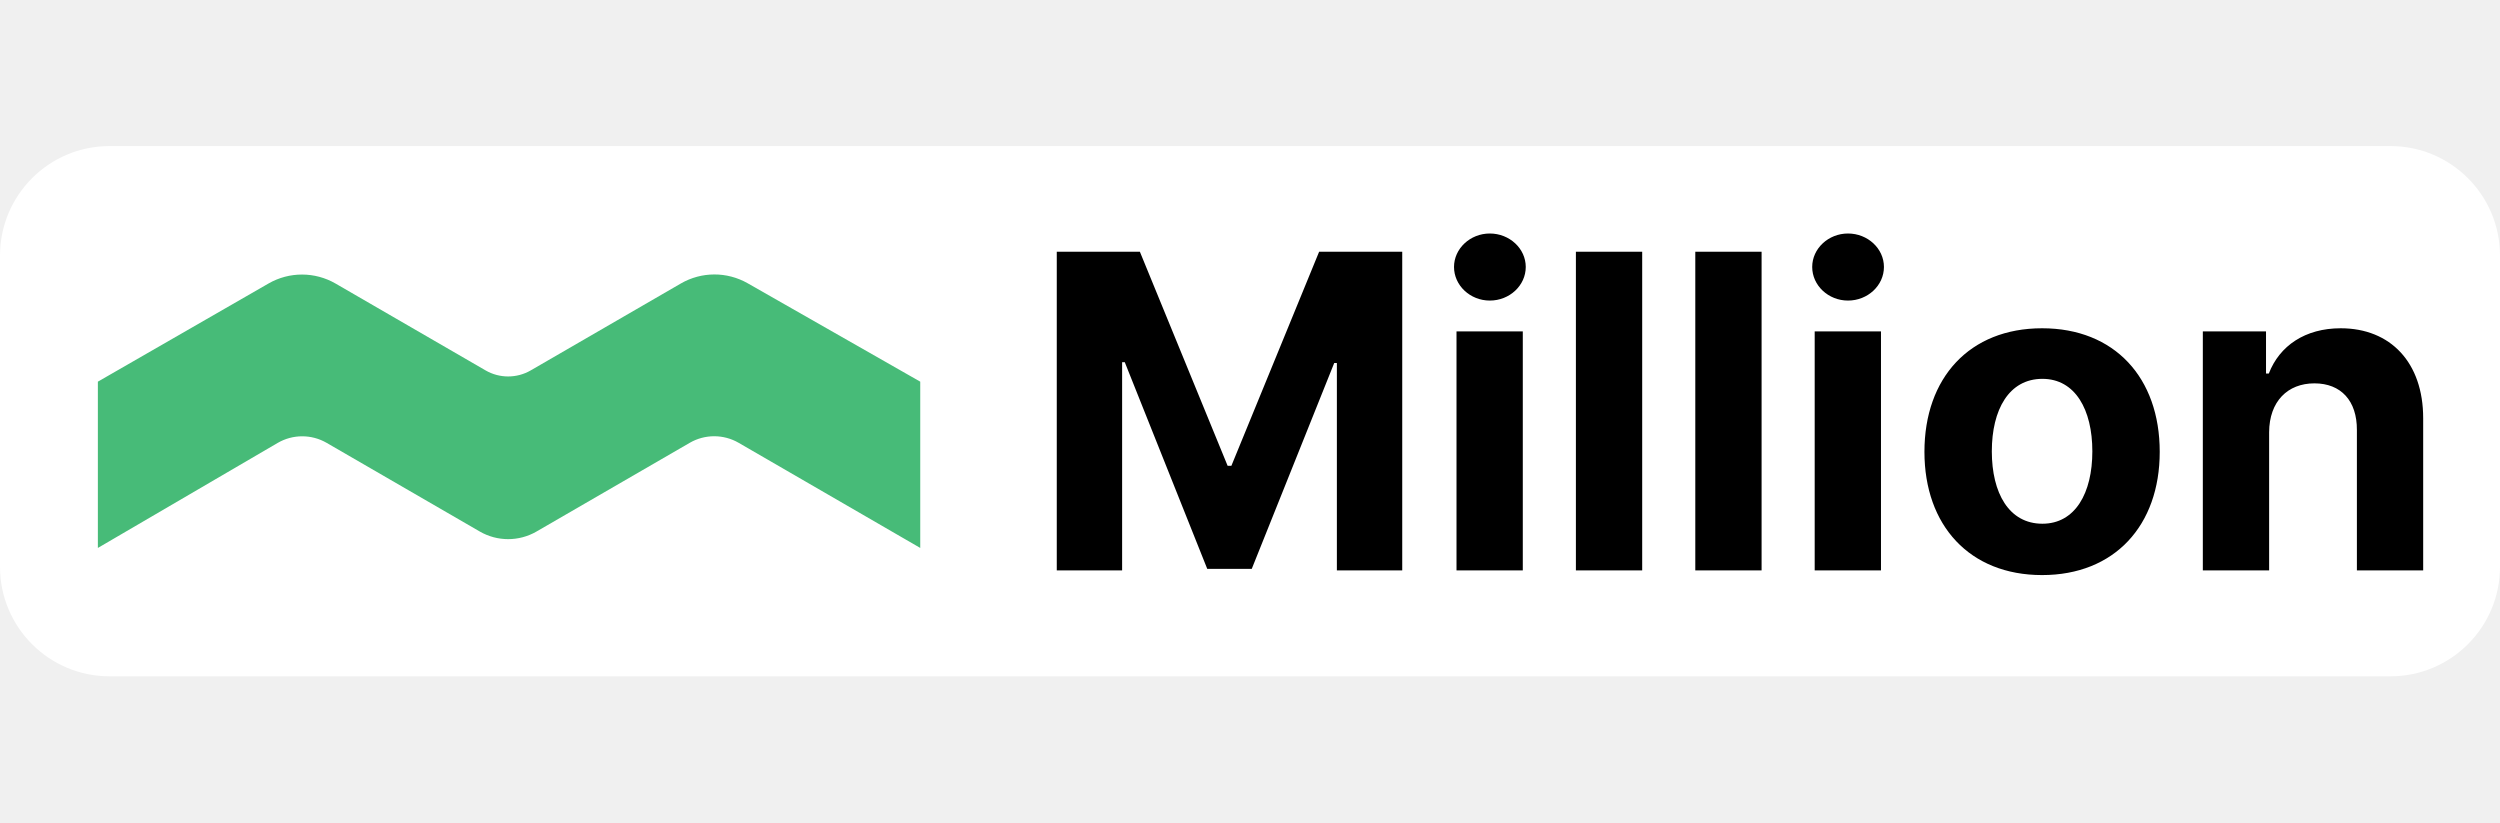
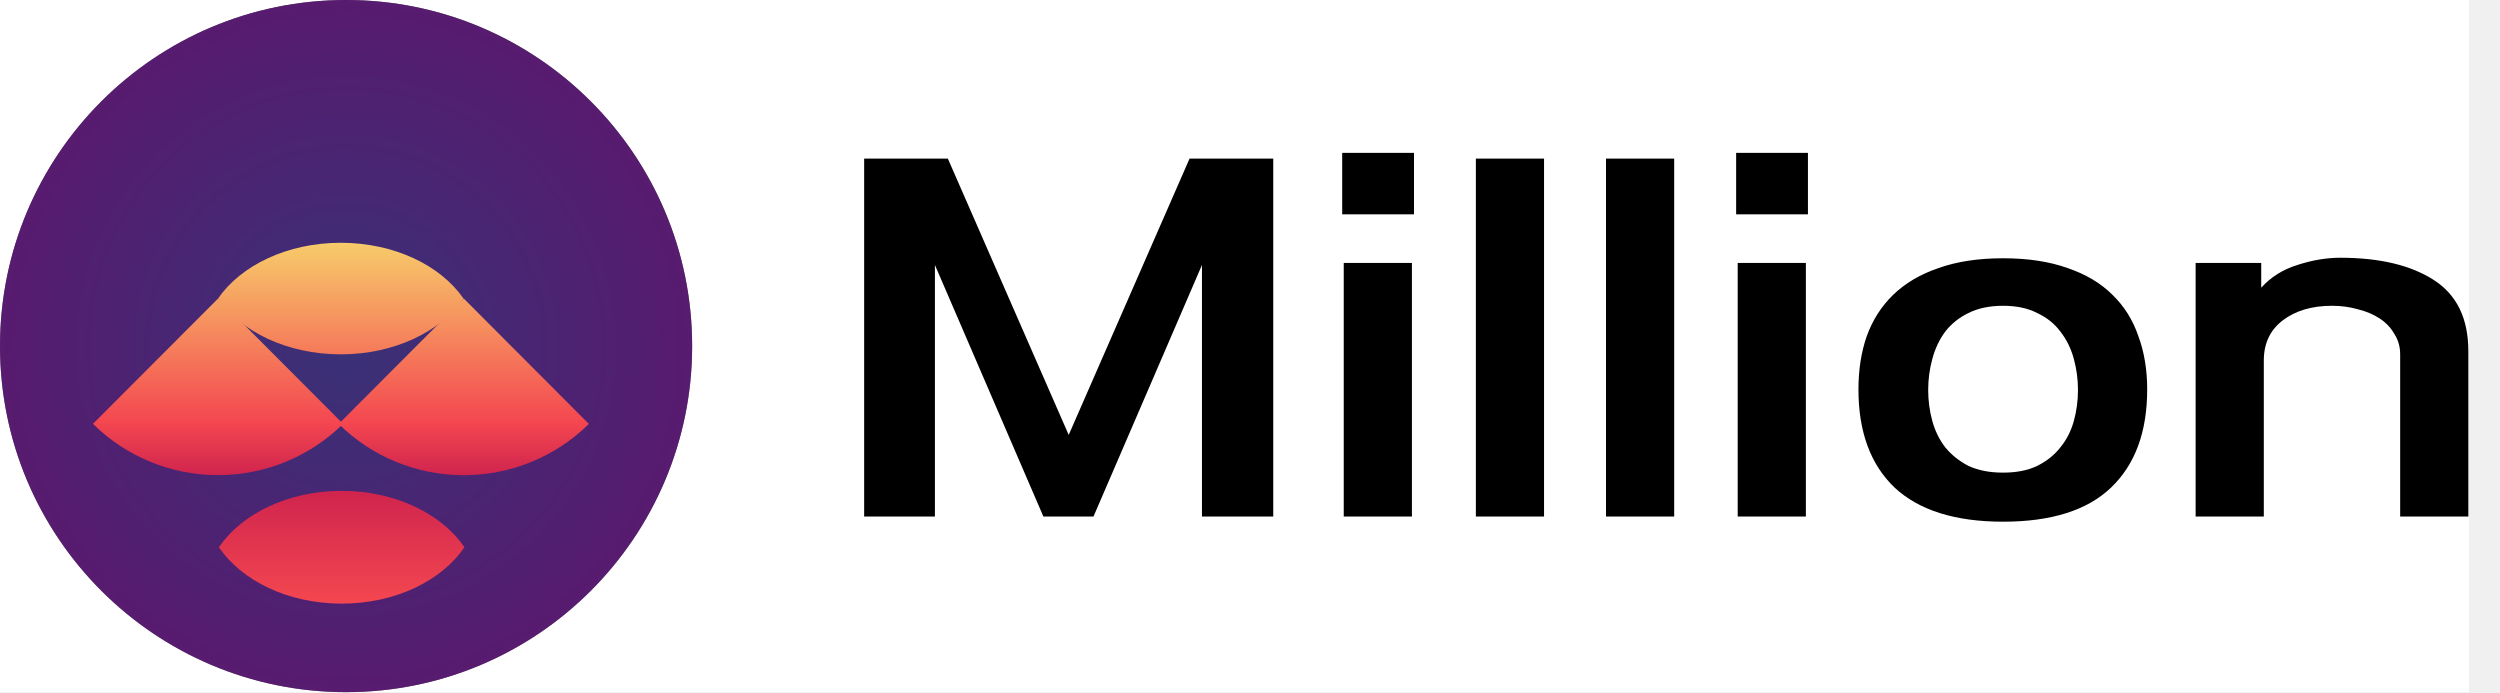
- <svg xmlns="http://www.w3.org/2000/svg" width="3423" height="1126" viewBox="0 0 3423 1126" fill="none">
-   <path d="M3273 200H150C67.157 200 0 267.157 0 350V776C0 858.843 67.157 926 150 926H3273C3355.84 926 3423 858.843 3423 776V350C3423 267.157 3355.84 200 3273 200Z" fill="white" />
-   <g clip-path="url(#clip0)">
-     <path fill-rule="evenodd" clip-rule="evenodd" d="M134 522.573C134 522.573 288.319 433.808 367.681 388.154C396.125 371.793 431.135 371.843 459.532 388.282C517.362 421.763 615.188 478.4 664.85 507.151C683.97 518.223 707.554 518.223 726.674 507.151C776.404 478.36 874.43 421.61 932.229 388.146C960.496 371.781 995.33 371.667 1023.71 387.845C1103.61 433.404 1260 522.573 1260 522.573V750.248C1260 750.248 1086.09 649.566 1011.36 606.298C990.65 594.308 965.111 594.308 944.402 606.298C891.857 636.72 790.284 695.524 734.603 727.76C710.578 741.67 680.946 741.67 656.921 727.76C601.285 695.549 499.828 636.814 447.248 606.37C426.473 594.343 400.842 594.392 380.114 606.499C305.847 649.875 134 750.248 134 750.248V522.573Z" fill="#47BB78" />
-   </g>
-   <path d="M1446.93 344.636V781H1536.41V495.915H1540.04L1652.96 778.869H1713.9L1826.83 496.98H1830.45V781H1919.94V344.636H1806.16L1685.99 637.818H1680.88L1560.7 344.636H1446.93ZM1994.25 781H2085.01V453.727H1994.25V781ZM2039.84 411.54C2066.9 411.54 2089.06 390.872 2089.06 365.517C2089.06 340.375 2066.9 319.707 2039.84 319.707C2013 319.707 1990.84 340.375 1990.84 365.517C1990.84 390.872 2013 411.54 2039.84 411.54ZM2248.49 344.636H2157.72V781H2248.49V344.636ZM2411.97 344.636H2321.2V781H2411.97V344.636ZM2484.67 781H2575.44V453.727H2484.67V781ZM2530.27 411.54C2557.33 411.54 2579.49 390.872 2579.49 365.517C2579.49 340.375 2557.33 319.707 2530.27 319.707C2503.42 319.707 2481.27 340.375 2481.27 365.517C2481.27 390.872 2503.42 411.54 2530.27 411.54ZM2796.02 787.392C2895.31 787.392 2957.1 719.423 2957.1 618.642C2957.1 517.222 2895.31 449.466 2796.02 449.466C2696.73 449.466 2634.94 517.222 2634.94 618.642C2634.94 719.423 2696.73 787.392 2796.02 787.392ZM2796.45 717.08C2750.64 717.08 2727.2 675.105 2727.2 618.003C2727.2 560.901 2750.64 518.713 2796.45 518.713C2841.4 518.713 2864.84 560.901 2864.84 618.003C2864.84 675.105 2841.4 717.08 2796.45 717.08ZM3106.89 591.795C3107.1 549.608 3132.24 524.892 3168.89 524.892C3205.32 524.892 3227.27 548.756 3227.06 588.812V781H3317.82V572.619C3317.82 496.341 3273.08 449.466 3204.9 449.466C3156.32 449.466 3121.16 473.33 3106.46 511.469H3102.63V453.727H3016.12V781H3106.89V591.795Z" fill="black" />
+ <svg xmlns="http://www.w3.org/2000/svg" width="484" height="134" viewBox="0 0 484 134" fill="none">
+   <rect width="478" height="134" fill="white" />
+   <circle cx="67" cy="67" r="67" fill="black" />
+   <circle cx="67" cy="67" r="67" fill="url(#paint0_radial)" fill-opacity="0.5" />
+   <path fill-rule="evenodd" clip-rule="evenodd" d="M42.373 105.947C46.789 99.467 55.777 95.031 66.147 95.031C76.516 95.031 85.504 99.467 89.92 105.947C85.504 112.426 76.516 116.863 66.147 116.863C55.777 116.863 46.789 112.426 42.373 105.947Z" fill="url(#paint1_linear)" />
+   <path d="M42.213 57.8C46.626 51.389 55.608 47 65.971 47C76.334 47 85.316 51.389 89.73 57.8C85.316 64.211 76.334 68.6 65.971 68.6C55.608 68.6 46.626 64.211 42.213 57.8Z" fill="url(#paint2_linear)" />
+   <path d="M66.425 82.059C60.004 88.416 51.294 91.988 42.213 91.988C33.131 91.988 24.422 88.416 18 82.059L42.213 57.8L66.425 82.059Z" fill="url(#paint3_linear)" />
+   <path d="M114 82.071C107.578 88.428 98.869 92 89.787 92C80.706 92 71.996 88.428 65.575 82.071L89.787 57.8L114 82.071Z" fill="url(#paint4_linear)" />
+   <path d="M206.9 84.2L230.3 30.7H246.5V100H232.7V51.3L211.7 100H202L181 51.3V100H167.3V30.7H183.5L206.9 84.2ZM260.148 100V50.9H273.348V100H260.148ZM259.848 41.5V29.6H273.748V41.5H259.848ZM298.927 30.7V100H285.727V30.7H298.927ZM324.122 30.7V100H310.922V30.7H324.122ZM336.417 100V50.9H349.617V100H336.417ZM336.117 41.5V29.6H350.017V41.5H336.117ZM387.796 50C392.596 50 396.763 50.633 400.296 51.9C403.829 53.1 406.729 54.833 408.996 57.1C411.263 59.3 412.929 61.967 413.996 65.1C415.129 68.167 415.696 71.6 415.696 75.4C415.696 83.6 413.363 89.933 408.696 94.4C404.096 98.8 397.129 101 387.796 101C378.529 101 371.529 98.8 366.796 94.4C362.129 89.933 359.796 83.6 359.796 75.4C359.796 71.6 360.329 68.167 361.396 65.1C362.529 61.967 364.229 59.3 366.496 57.1C368.829 54.833 371.763 53.1 375.296 51.9C378.829 50.633 382.996 50 387.796 50ZM387.796 59.2C385.196 59.2 382.963 59.667 381.096 60.6C379.296 61.467 377.796 62.667 376.596 64.2C375.463 65.733 374.629 67.5 374.096 69.5C373.563 71.433 373.296 73.433 373.296 75.5C373.296 77.567 373.563 79.567 374.096 81.5C374.629 83.433 375.463 85.133 376.596 86.6C377.796 88.067 379.296 89.267 381.096 90.2C382.963 91.067 385.196 91.5 387.796 91.5C390.396 91.5 392.596 91.067 394.396 90.2C396.263 89.267 397.763 88.067 398.896 86.6C400.096 85.133 400.963 83.433 401.496 81.5C402.029 79.567 402.296 77.567 402.296 75.5C402.296 73.433 402.029 71.433 401.496 69.5C400.963 67.5 400.096 65.733 398.896 64.2C397.763 62.667 396.263 61.467 394.396 60.6C392.596 59.667 390.396 59.2 387.796 59.2ZM437.773 50.9V55.7C439.639 53.633 441.973 52.167 444.773 51.3C447.639 50.367 450.406 49.9 453.073 49.9C460.673 49.9 466.706 51.333 471.173 54.2C475.639 57.067 477.873 61.667 477.873 68V100H464.673V68.6C464.673 67.133 464.306 65.833 463.573 64.7C462.906 63.5 461.973 62.5 460.773 61.7C459.573 60.9 458.173 60.3 456.573 59.9C454.973 59.433 453.273 59.2 451.473 59.2C447.606 59.2 444.439 60.133 441.973 62C439.506 63.867 438.273 66.467 438.273 69.8V100H425.073V50.9H437.773Z" fill="black" />
  <defs>
-     <clipPath id="clip0">
-       <rect width="1126" height="1126" fill="white" transform="translate(134)" />
-     </clipPath>
+     <radialGradient id="paint0_radial" cx="0" cy="0" r="1" gradientUnits="userSpaceOnUse" gradientTransform="translate(67 67) rotate(90) scale(67)">
+       <stop stop-color="#7263EF" />
+       <stop offset="1" stop-color="#AE35DD" />
+     </radialGradient>
+     <linearGradient id="paint1_linear" x1="66.147" y1="95.031" x2="66.147" y2="116.863" gradientUnits="userSpaceOnUse">
+       <stop stop-color="#D0244E" />
+       <stop offset="1" stop-color="#F44750" />
+     </linearGradient>
+     <linearGradient id="paint2_linear" x1="66" y1="47" x2="66" y2="92" gradientUnits="userSpaceOnUse">
+       <stop stop-color="#F7CB6A" />
+       <stop offset="0.771" stop-color="#F44750" />
+       <stop offset="1" stop-color="#D0244E" />
+     </linearGradient>
+     <linearGradient id="paint3_linear" x1="66" y1="47" x2="66" y2="92" gradientUnits="userSpaceOnUse">
+       <stop stop-color="#F7CB6A" />
+       <stop offset="0.771" stop-color="#F44750" />
+       <stop offset="1" stop-color="#D0244E" />
+     </linearGradient>
+     <linearGradient id="paint4_linear" x1="66" y1="47" x2="66" y2="92" gradientUnits="userSpaceOnUse">
+       <stop stop-color="#F7CB6A" />
+       <stop offset="0.771" stop-color="#F44750" />
+       <stop offset="1" stop-color="#D0244E" />
+     </linearGradient>
  </defs>
</svg>
